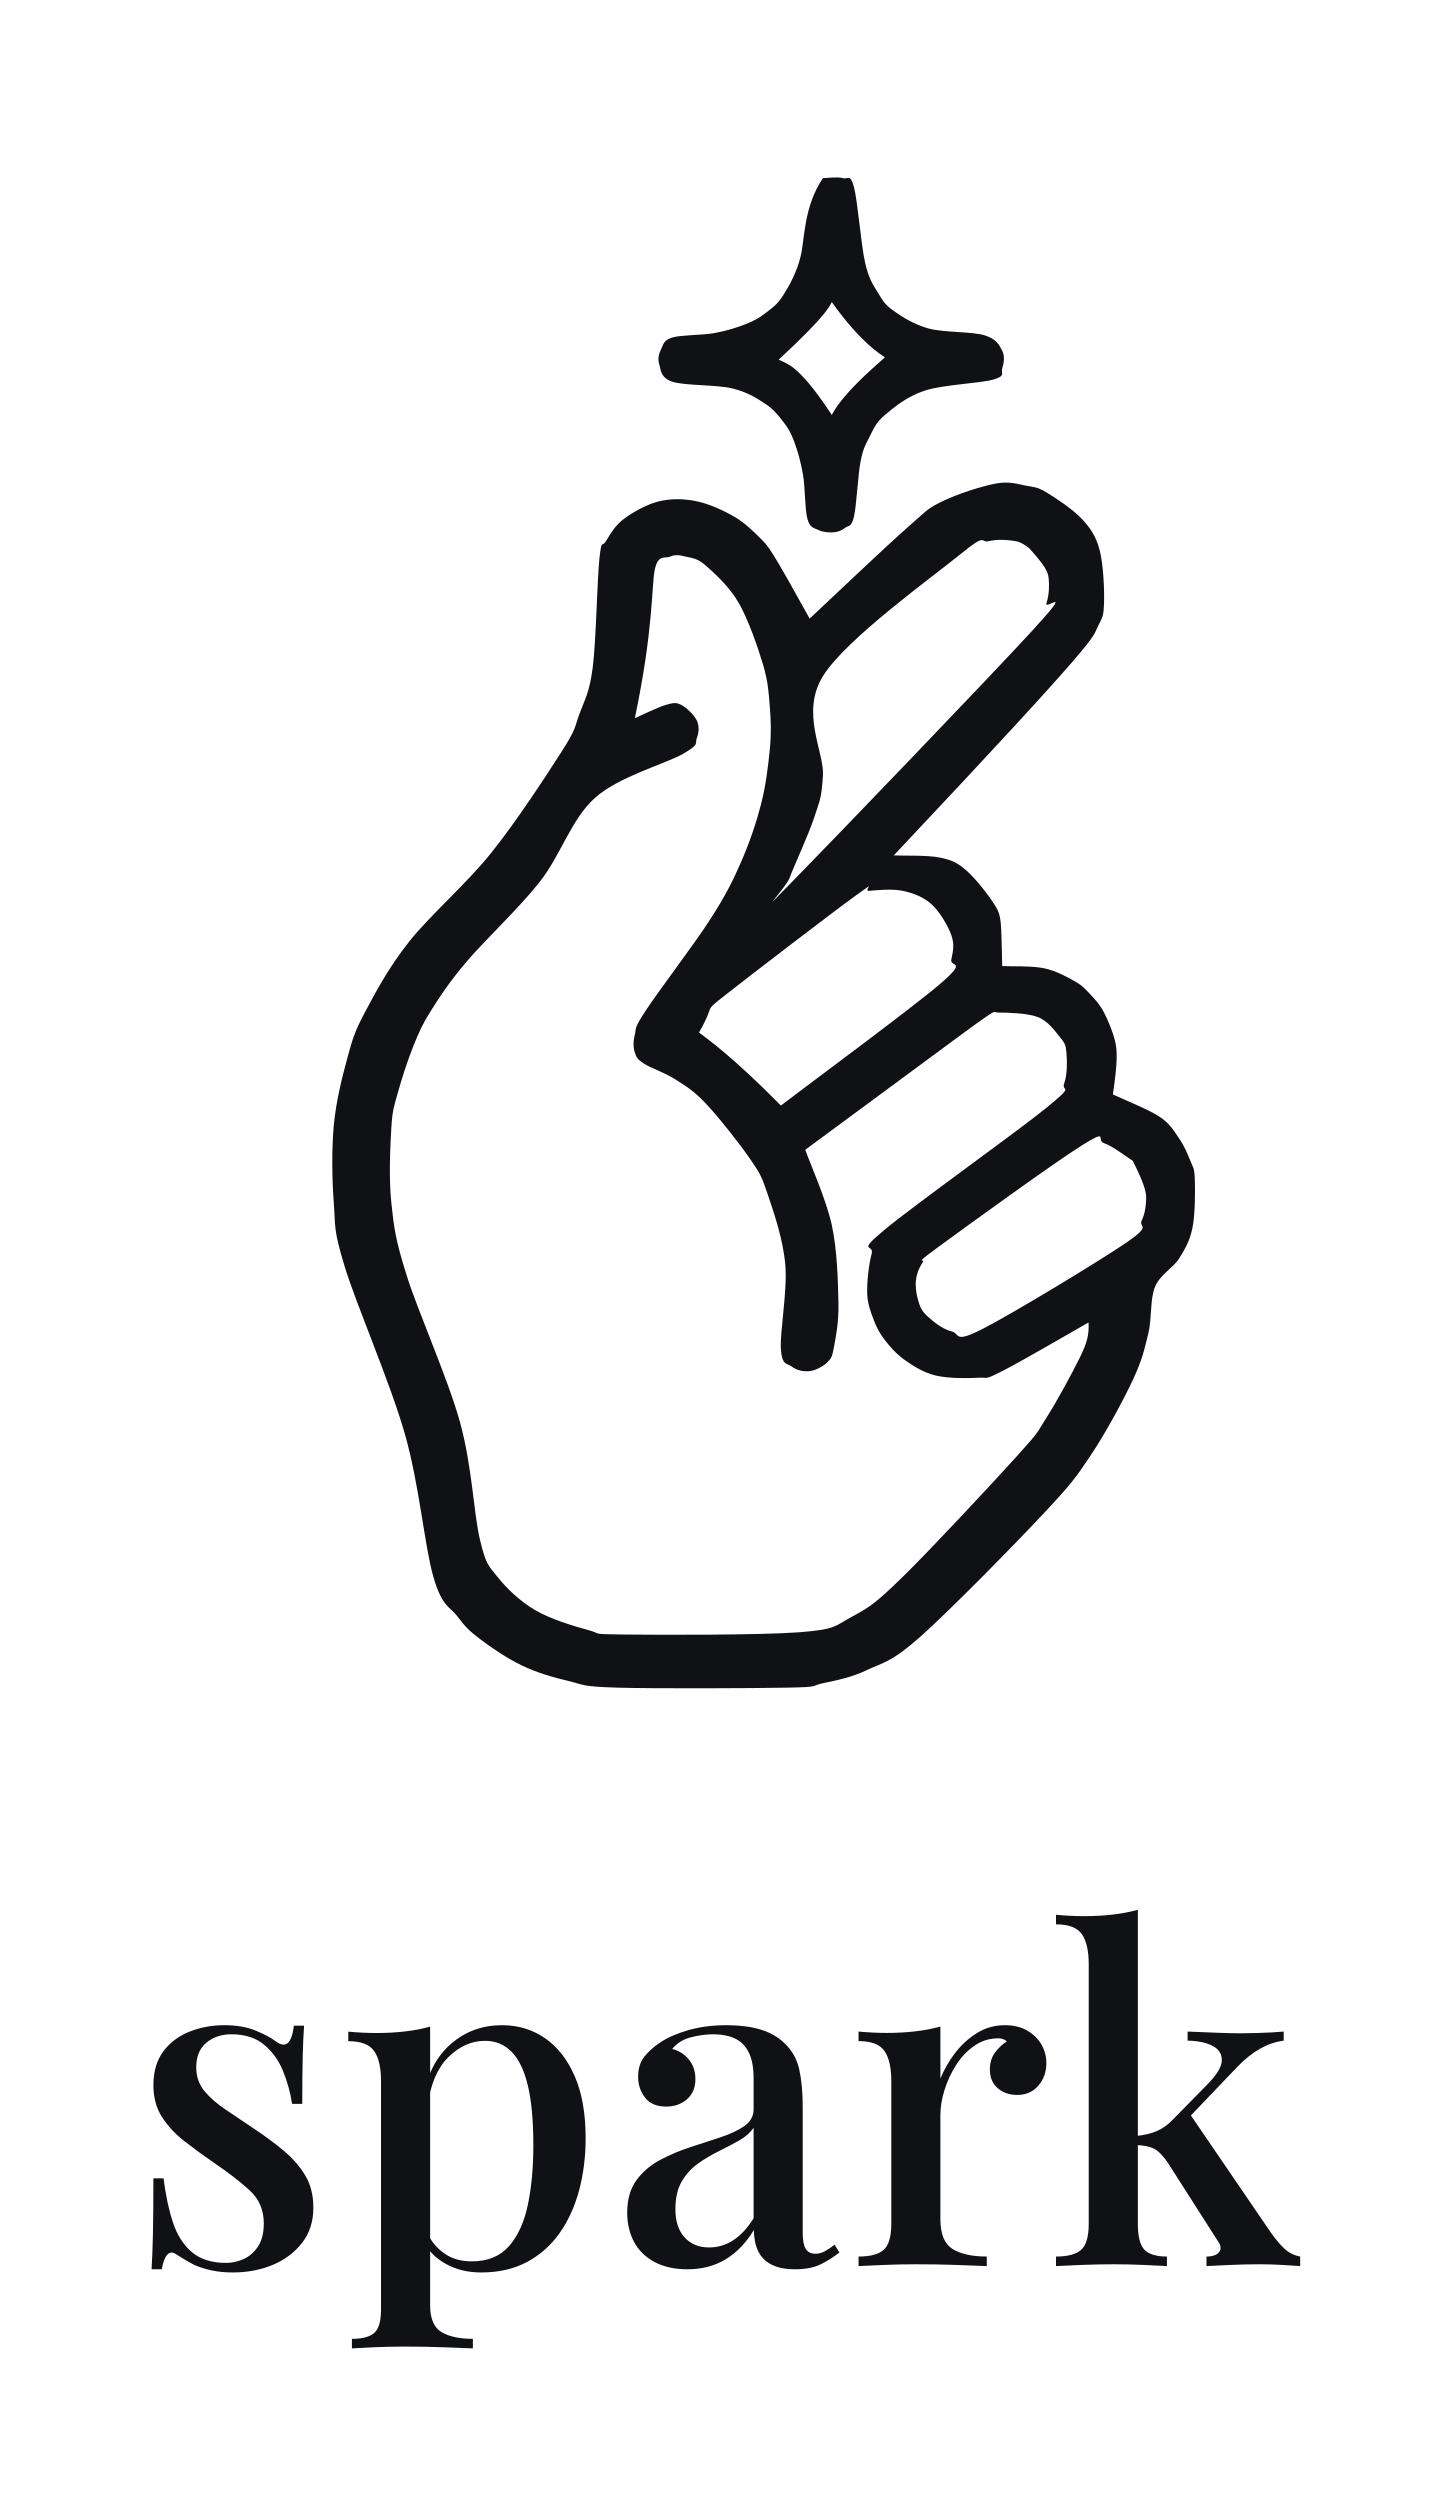
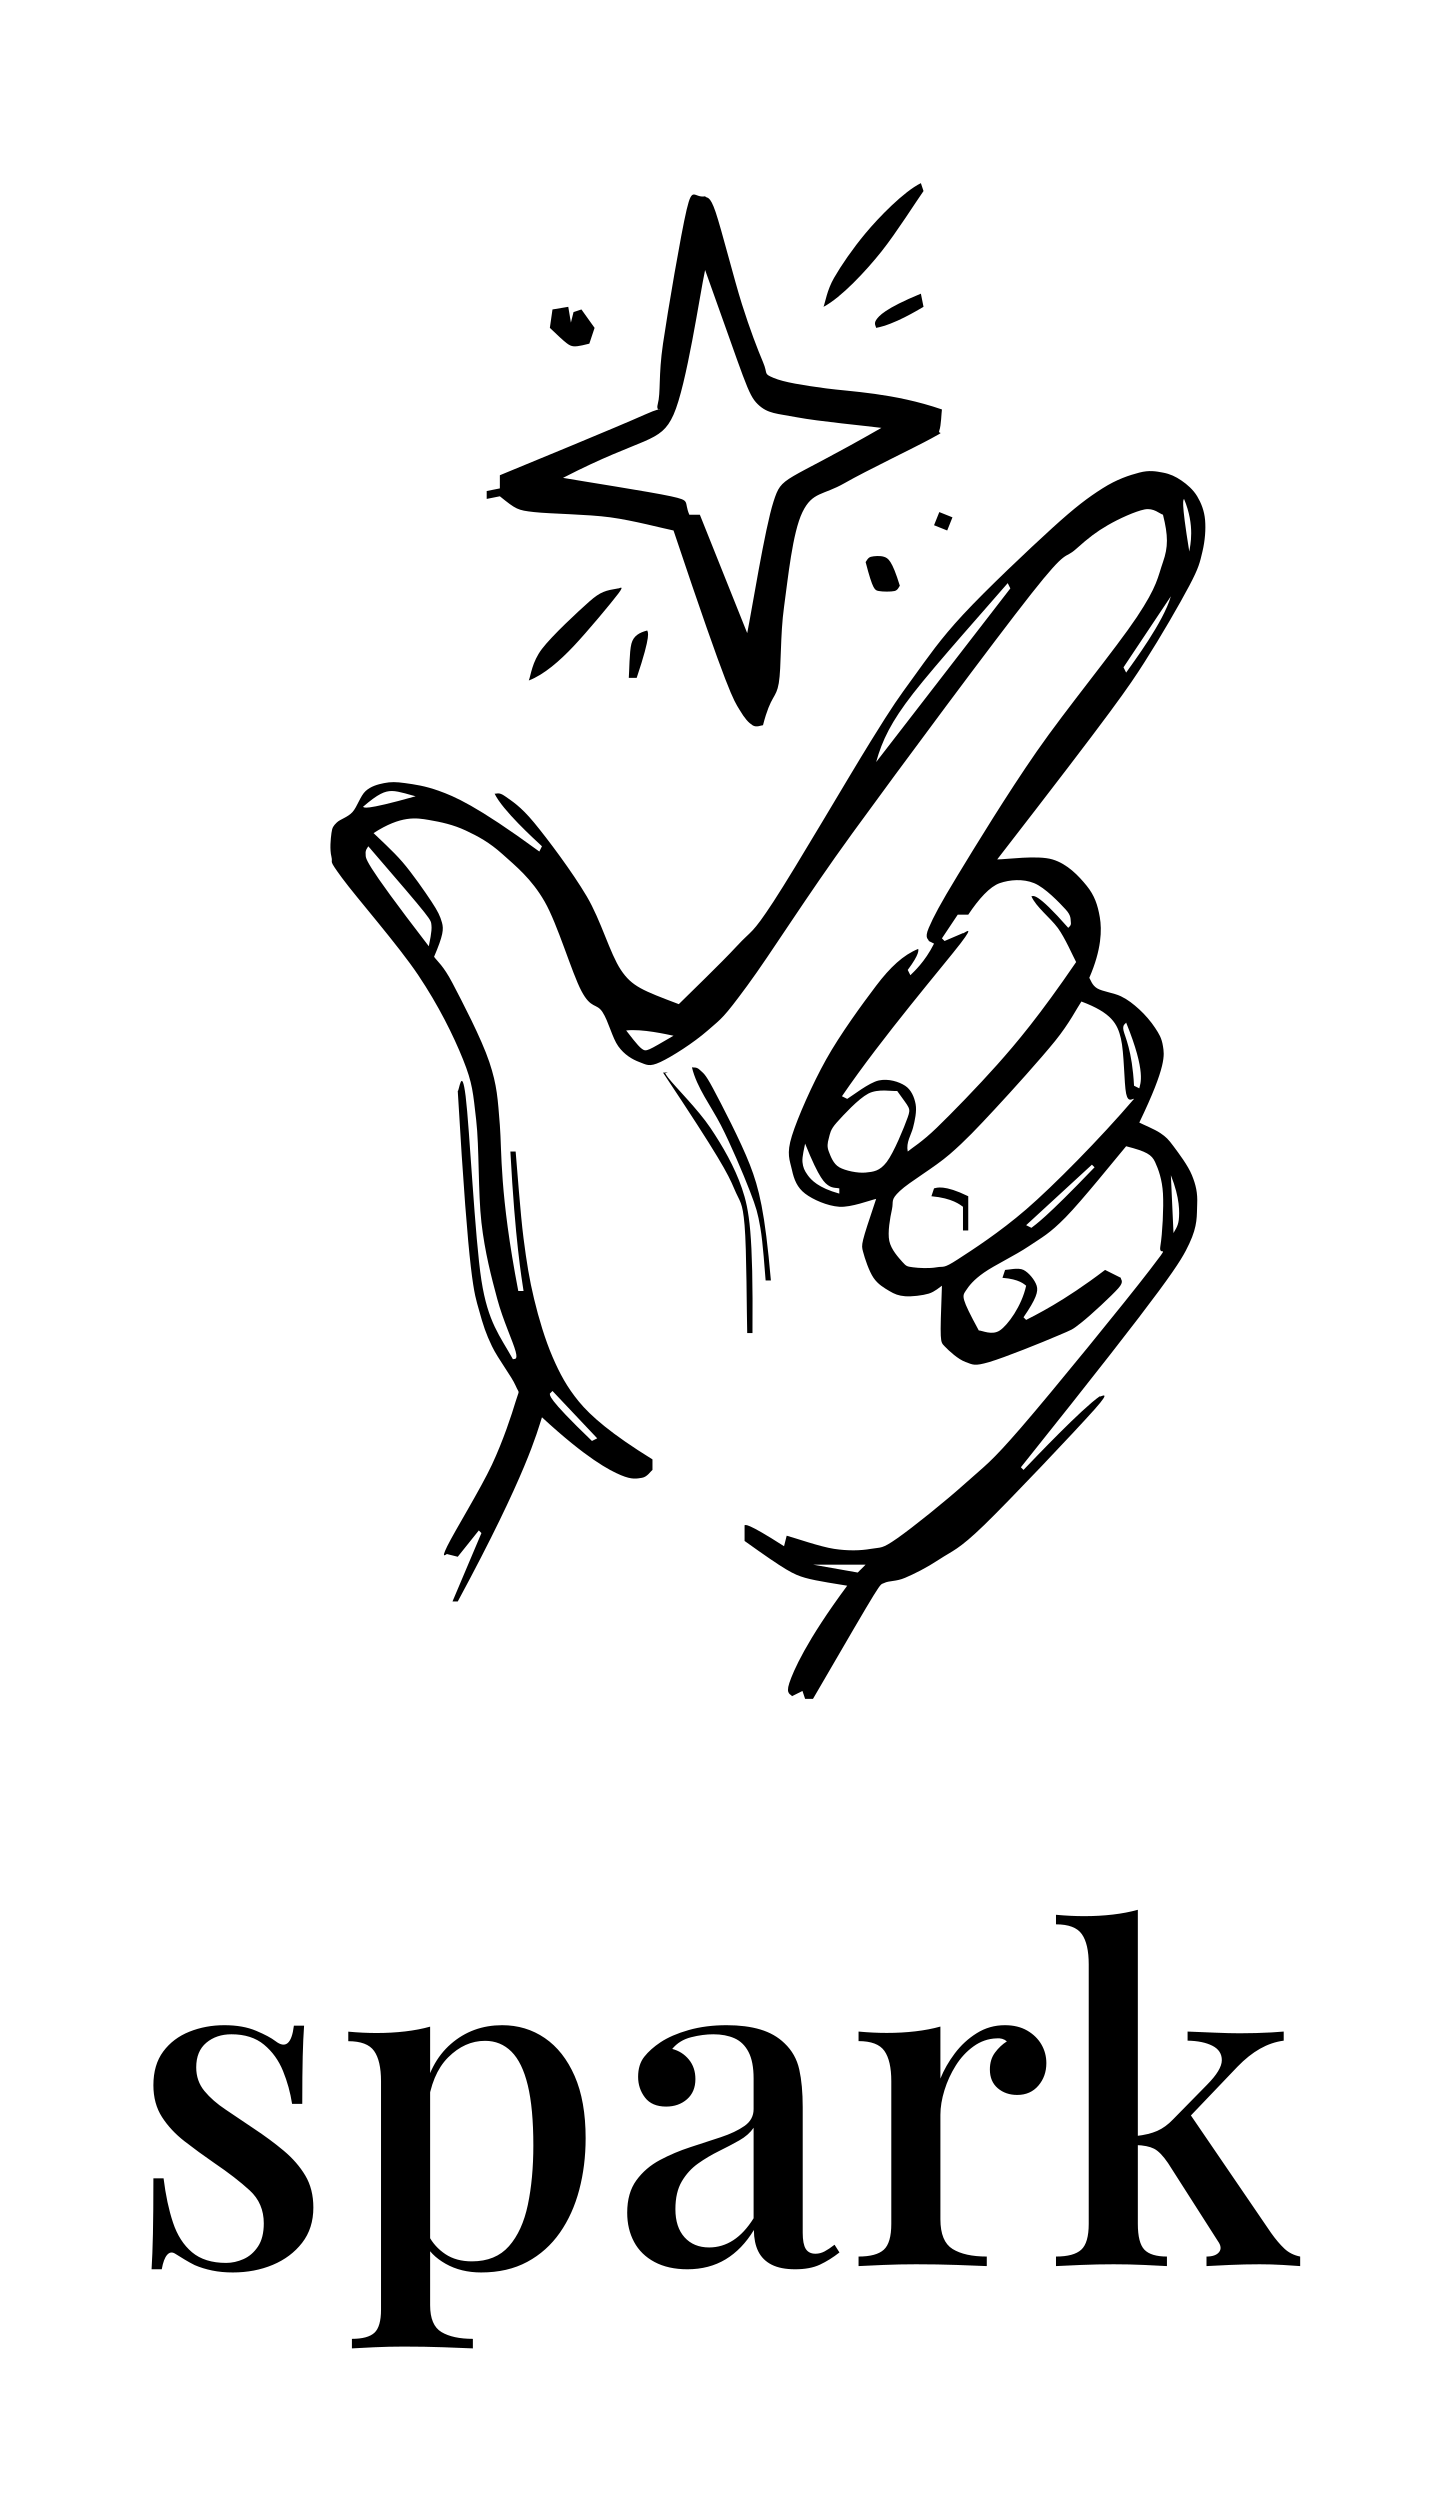
<svg xmlns="http://www.w3.org/2000/svg" viewBox="0.0 0.0 957.8 1649.4" role="img" aria-label="spark">
-   <g transform="translate(202.70 100.00) scale(1.46028)">
-     <path d="M227 211C209.3 179 208.3 178.3 205 175C201.7 171.7 197.8 167.8 193 165C188.2 162.2 181.7 159.2 176 158C170.3 156.8 164.5 156.7 159 158C153.5 159.3 147 163 143 166C139 169 136.8 173 135 176C133.2 179 133 174.5 132 184C131 193.5 130.5 221.3 129 233C127.5 244.7 125.3 247.7 123 254C120.7 260.3 121.7 260.5 115 271C108.3 281.5 94.5 302.7 83 317C71.5 331.3 55.5 345 46 357C36.5 369 30.7 380.2 26 389C21.3 397.8 20.3 401.5 18 410C15.7 418.5 13 429.2 12 440C11 450.8 11.2 464.3 12 475C12.8 485.7 11.7 486.7 17 504C22.3 521.3 37.3 555.7 44 579C50.7 602.3 53 630.2 57 644C61 657.8 64.5 657.3 68 662C71.5 666.7 73.2 668.3 78 672C82.8 675.7 90.3 680.8 97 684C103.7 687.2 110.8 689.3 118 691C125.2 692.7 123.5 693.5 140 694C156.5 694.5 201.5 694.3 217 694C232.5 693.7 227 693.3 233 692C239 690.7 245.7 689.5 253 686C260.3 682.5 263.7 682.8 277 671C290.3 659.2 320.2 628.7 333 615C345.8 601.3 347.3 599 354 589C360.7 579 368.7 564.2 373 555C377.3 545.8 378.3 541 380 534C381.7 527 380.7 518.7 383 513C385.3 507.3 391.2 504.5 394 500C396.8 495.5 398.8 492 400 486C401.2 480 401.2 469 401 464C400.8 459 400.2 459 399 456C397.8 453 396.3 449.3 394 446C391.7 442.7 390 439.3 385 436C380 432.7 367.5 427.7 364 426L364 426C366.2 411 366 406.3 365 402C364 397.7 361.8 392.5 360 389C358.2 385.5 356.2 383.3 354 381C351.8 378.7 350.5 377 347 375C343.5 373 338.5 370.2 333 369C327.5 367.8 317.2 368.2 314 368L314 368C313.5 347.5 313.7 345.5 311 341C308.3 336.5 302.2 328.7 298 325C293.8 321.3 291.5 320.2 286 319C280.5 317.8 268.5 318.2 265 318L265 318C360.3 216.8 354.5 220 357 215C359.5 210 359.8 209.8 360 204C360.2 198.2 359.7 186.3 358 180C356.3 173.7 354 170.3 350 166C346 161.7 338.2 156.5 334 154C329.8 151.5 328.8 151.7 325 151C321.2 150.3 317.3 148.8 311 150C304.7 151.2 293.7 154.7 287 158C280.3 161.3 281 161.2 271 170C261 178.8 234.3 204.2 227 211L227 211Z M373 456C379 468 379.2 471 379 474C378.8 477 378.5 479.8 377 483C375.5 486.2 382 484.8 370 493C358 501.2 318.2 525.3 305 532C291.8 538.7 295.2 534 291 533C286.8 532 282.5 528.3 280 526C277.5 523.7 276.8 521.7 276 519C275.2 516.3 274.7 512.8 275 510C275.3 507.2 276.3 504.5 278 502C279.7 499.5 273 503.8 285 495C297 486.2 337.5 456.8 350 449C362.5 441.2 356.2 446.8 360 448C363.8 449.2 370.8 454.7 373 456L373 456Z M214 431C191.8 408.5 180.5 400.7 177 398L177 398C185 384.2 178.2 389.5 189 381C199.8 372.5 237.2 343.8 248 336C258.8 328.2 250.5 334.3 254 334C257.5 333.7 264.3 333 269 334C273.7 335 278.3 336.7 282 340C285.7 343.3 289.5 349.8 291 354C292.5 358.2 291.8 361.3 291 365C290.2 368.7 298.8 365 286 376C273.2 387 226 421.8 214 431L214 431Z M225 451C320.5 380.7 308 389 312 389C316 389 325.3 389.2 330 391C334.7 392.8 337.8 397.3 340 400C342.2 402.7 342.7 403.5 343 407C343.3 410.5 343.5 416.8 342 421C340.5 425.2 347.5 421 334 432C320.5 443 274.2 476 261 487C247.8 498 256.3 493.2 255 498C253.7 502.8 252.8 511 253 516C253.2 521 254.7 524.5 256 528C257.3 531.5 258.7 534 261 537C263.3 540 266.2 543.3 270 546C273.8 548.7 278.5 551.7 284 553C289.5 554.3 298 554.3 303 554C308 553.7 305.7 555.2 314 551C322.3 546.8 346.5 532.7 353 529L353 529C353.3 534.7 352.3 538.3 349 545C345.7 551.7 338.7 564.7 334 572C329.3 579.3 331.8 577 321 589C310.2 601 281.5 631.8 269 644C256.5 656.2 253.8 657.8 246 662C238.2 666.2 239.2 667.7 222 669C204.8 670.3 158.8 670.2 143 670C127.2 669.8 133.7 669.8 127 668C120.3 666.2 109.8 663 103 659C96.2 655 90.2 649.3 86 644C81.8 638.7 80.8 638.7 78 627C75.2 615.3 74.5 593.8 69 574C63.5 554.2 50.2 524.5 45 508C39.8 491.5 39.2 486.2 38 475C36.8 463.8 37.5 449.3 38 441C38.5 432.7 39.3 431.2 41 425C42.7 418.8 45.5 410.2 48 404C50.5 397.8 52 394.3 56 388C60 381.7 63.8 375.7 72 366C80.2 356.3 95.3 342.3 105 330C114.7 317.7 119.2 301.7 130 292C140.8 282.3 162.3 276.5 170 272C177.7 267.5 175 267.5 176 265C177 262.5 177.2 259.5 176 257C174.8 254.5 171.3 251.2 169 250C166.7 248.8 165.5 249 162 250C158.5 251 150.3 255 148 256L148 256C156.5 215.8 155.5 196.3 157 189C158.5 181.7 161.7 184 164 183C166.3 182 168.3 182.3 171 183C173.7 183.7 176 183.5 180 187C184 190.5 190.7 196.5 195 204C199.3 211.5 203.7 224.2 206 232C208.3 239.8 208.5 244.7 209 251C209.5 257.3 209.7 262.7 209 270C208.3 277.3 207.2 286.5 205 295C202.8 303.5 199.8 312.3 196 321C192.2 329.7 189.2 335.8 182 347C174.8 358.2 158.7 379.3 153 388C147.3 396.7 148.8 395.8 148 399C147.2 402.2 147.3 404.8 148 407C148.7 409.2 149 410 152 412C155 414 161.3 416 166 419C170.7 422 174.3 424 180 430C185.7 436 195.3 448.2 200 455C204.7 461.8 205.3 463 208 471C210.7 479 215 491.3 216 503C217 514.7 213.5 533.3 214 541C214.5 548.7 216.8 547.3 219 549C221.2 550.7 224.3 551.3 227 551C229.7 550.7 233.2 548.8 235 547C236.8 545.2 237.2 544.5 238 540C238.8 535.5 240.2 529.2 240 520C239.8 510.8 239.5 496.5 237 485C234.5 473.5 227 456.7 225 451L225 451Z M326 179C333.5 187.3 334.7 189.8 335 193C335.3 196.2 335.2 200.2 334 204C332.8 207.8 347.2 195 328 216C308.8 237 237.3 311.3 219 330C200.7 348.7 216.3 332.8 218 328C219.7 323.2 226.5 308.7 229 301C231.5 293.3 232.3 292.7 233 282C233.7 271.3 222.7 253.7 233 237C243.3 220.3 282.5 192.2 295 182C307.5 171.8 303.8 177 308 176C312.2 175 317 175.5 320 176C323 176.5 325 178.5 326 179L326 179Z M233 12C224.3 24.8 224.8 39.3 223 47C221.2 54.7 217.7 60.7 215 65C212.3 69.3 209.8 70.8 207 73C204.2 75.2 201.8 76.5 198 78C194.2 79.5 189.5 81 184 82C178.5 83 169 82.8 165 84C161 85.2 161 87 160 89C159 91 158.2 93.5 159 96C159.8 98.5 159.5 102.2 165 104C170.5 105.8 185 105.3 192 107C199 108.7 203.2 111.5 207 114C210.8 116.5 212.8 119.2 215 122C217.2 124.8 218.5 127 220 131C221.5 135 223 140.2 224 146C225 151.8 224.8 161.8 226 166C227.2 170.2 229 170 231 171C233 172 236 172.2 238 172C240 171.8 241.5 171.2 243 170C244.5 168.8 245.8 170 247 165C248.2 160 248.8 146 250 140C251.2 134 252.2 132.5 254 129C255.8 125.5 256.8 122.5 261 119C265.2 115.5 270.8 110.7 279 108C287.2 105.3 304.2 104.7 310 103C315.8 101.3 313.3 100.2 314 98C314.7 95.8 315.3 92.5 314 90C312.7 87.5 311.5 84.7 306 83C300.5 81.3 287.8 81.8 281 80C274.2 78.2 268.8 74.7 265 72C261.2 69.3 260.2 67.7 258 64C255.8 60.3 253.8 58 252 50C250.2 42 248.7 22.3 247 16C245.3 9.7 244.3 12.7 242 12C239.7 11.3 234.5 12 233 12L233 12Z M237 68C250 86.2 258.5 91.2 261 93L261 93C241 110.3 238.3 116.8 237 119L237 119C228.2 105.5 223 100.5 220 98C217 95.5 214.2 94.7 213 94L213 94C235 73.7 236 69.7 237 68L237 68Z" fill="#0F1115" fill-rule="evenodd" />
+   <g transform="translate(197.84 100.00) scale(1.73611)">
+     <path d="M241 394L240 397C248 397.7 251 400.3 252 401L252 401L252 410L254 410L254 397C244.8 392.5 242 393.8 241 394L241 394Z M138 350C159.5 382.3 162.7 388.5 165 394C167.3 399.5 168.2 398.8 169 408C169.8 417.2 169.8 442.2 170 449L170 449L172 449C172.3 410.8 170.8 402.2 168 394C165.2 385.8 160.7 378 156 371C151.3 364 142.7 355.5 140 352C137.3 348.5 140 350.3 140 350L140 350L138 350Z M149 348C150.8 355.7 156.3 362.8 160 370C163.7 377.2 168.5 388.5 171 395C173.5 401.5 174 403.3 175 409C176 414.7 176.7 425.7 177 429L177 429L179 429C176.7 402.7 174.5 394 171 385C167.5 376 160.2 362 157 356C153.8 350 153.3 350.3 152 349C150.7 347.7 149.5 348.2 149 348L149 348Z M132 182C129 182.8 126.8 184 126 187C125.2 190 125.2 197.8 125 200L125 200L128 200C133.7 183 132.2 182.7 132 182L132 182Z M121 166C116.2 166.8 114.3 167.2 110 171C105.7 174.8 95.8 184 92 189C88.2 194 87.8 199 87 201L87 201C92.8 198.8 98.8 193.5 104 188C109.2 182.5 118.2 171.7 121 168C123.8 164.3 121 166.3 121 166L121 166Z M215 156C217.8 166.8 218.5 166.7 220 167C221.5 167.3 224.7 167.3 226 167C227.3 166.7 227.7 165.3 228 165L228 165C225 155.2 223.5 154.5 222 154C220.5 153.5 218.2 153.7 217 154C215.8 154.3 215.3 155.7 215 156L215 156Z M243 137L241 142L246 144L248 139L243 137Z M144 324C130.3 318.8 126.2 317.3 122 311C117.8 304.7 114.5 292.3 109 283C103.5 273.7 94.2 261.3 89 255C83.8 248.7 80.5 246.8 78 245C75.5 243.2 74.7 244.2 74 244L74 244C77 250.3 89 261.2 92 264L92 264L91 266C66.7 248.2 58.5 245 53 243C47.5 241 43.5 240.5 40 240C36.5 239.5 34.5 239.5 32 240C29.5 240.5 27 241.2 25 243C23 244.8 21.8 249 20 251C18.2 253 15.3 253.7 14 255C12.7 256.3 12.3 256.8 12 259C11.7 261.2 11.3 265.2 12 268C12.7 270.8 10.5 268.5 16 276C21.5 283.5 37.3 301.5 45 313C52.7 324.5 58.3 335.8 62 345C65.7 354.2 65.8 357.7 67 368C68.2 378.3 67.7 395.7 69 407C70.3 418.3 72.8 427.8 75 436C77.2 444.2 81 452.2 82 456C83 459.8 81.2 458.5 81 459L81 459C76 450 71.5 445 69 429C66.5 413 64.5 371 63 359C61.5 347 60.5 357.3 60 357L60 357C64.3 430.8 66.3 433.8 68 440C69.7 446.2 70.7 449.2 73 454C75.3 458.8 80.5 465.5 82 469C83.5 472.5 83.5 470 82 475C80.5 480 77.3 489.8 73 499C68.7 508.2 58.8 524.3 56 530C53.2 535.7 56 532.5 56 533L56 533L60 534L68 524L69 525L58 551L60 551C86.3 502.3 90.2 486.5 92 481L92 481C109 496.7 117.7 501.2 122 503C126.3 504.8 128 504.3 130 504C132 503.7 133.3 501.5 134 501L134 501L134 497C118.3 487.3 110.5 480.5 106 475C101.5 469.5 98.8 464.5 96 458C93.2 451.5 90.8 443.5 89 436C87.2 428.5 86.2 422.3 85 413C83.8 403.7 82.5 385.5 82 380L82 380L80 380C81.8 413.8 84.3 428.3 85 433L85 433L83 433C75.8 395.5 76.8 380 76 370C75.2 360 75 355 72 346C69 337 61.5 322.7 58 316C54.5 309.3 52.2 307.7 51 306L51 306C54.5 297.8 54.7 295.5 54 293C53.3 290.5 52.5 288.8 50 285C47.5 281.2 42.7 274.3 39 270C35.3 265.7 29.8 260.8 28 259L28 259C38.5 252.2 44.3 253.2 49 254C53.7 254.8 58.3 255.8 63 258C67.7 260.2 72 262.5 77 267C82 271.5 88 276.3 93 285C98 293.7 103.3 312 107 319C110.7 326 112.7 323.5 115 327C117.3 330.5 118.7 336.8 121 340C123.3 343.2 126.3 345 129 346C131.7 347 132.7 348 137 346C141.3 344 149.5 338.8 155 334C160.5 329.2 160.8 329.5 170 317C179.2 304.5 192 283.8 210 259C228 234.2 263.8 186 278 168C292.2 150 290.2 155.3 295 151C299.8 146.7 302.7 144.5 307 142C311.3 139.5 317.5 136.7 321 136C324.5 135.3 326.8 137.7 328 138L328 138C330 146 330 150.3 328 156C326 161.7 326 165 318 177C310 189 291.3 211.7 280 228C268.7 244.3 256.8 263.8 250 275C243.2 286.2 240.8 290.8 239 295C237.2 299.2 239 299.2 239 300L239 300L241 301C237.5 308 233.2 311.8 232 313L232 313L231 311C235.7 304.7 235 303.5 235 303L235 303C229.3 305.3 224.3 310 219 317C213.7 324 205.3 335.5 200 345C194.7 354.5 189.2 367 187 374C184.8 381 186.2 383.3 187 387C187.8 390.7 189 393.7 192 396C195 398.3 200.5 400.7 205 401C209.5 401.3 216.7 398.5 219 398L219 398C213.2 415.3 213.3 415.3 214 418C214.7 420.7 216.3 425.5 218 428C219.7 430.5 222 431.8 224 433C226 434.2 227.5 434.8 230 435C232.5 435.2 236.7 434.7 239 434C241.3 433.3 243.2 431.5 244 431L244 431C243.2 452.8 243.3 452.2 245 454C246.7 455.8 250.2 459 253 460C255.8 461 256.2 461.7 262 460C267.8 458.3 282.2 452.5 288 450C293.8 447.5 293.2 448 297 445C300.8 442 308.5 434.8 311 432C313.5 429.2 311.8 428.7 312 428L312 428L306 425C290 437.2 279.2 442.3 276 444L276 444L275 443C279.8 436 280.7 433.2 280 431C279.3 428.8 277 426 275 425C273 424 269.2 425 268 425L268 425L267 428C273.5 428.5 275.3 430.5 276 431L276 431C274.3 438.8 269 446 266 448C263 450 259.3 448 258 448L258 448C251.2 435.5 251.7 435 253 433C254.3 431 256 428.8 260 426C264 423.2 271.8 419.5 277 416C282.2 412.5 284.8 411.3 291 405C297.2 398.7 310.2 382.5 314 378L314 378C321.8 380 323.7 381.2 325 384C326.3 386.8 327.7 390.7 328 396C328.3 401.3 327.8 411.2 327 416C326.2 420.8 331.8 413.5 323 425C314.2 436.5 285.7 471.5 274 485C262.3 498.5 260.8 499 253 506C245.2 513 233 522.8 227 527C221 531.2 221 530.3 217 531C213 531.7 208.3 531.8 203 531C197.7 530.2 188 526.8 185 526L185 526L184 530C169.5 520.7 169.5 522 169 522L169 522L169 528C184.8 539.3 187.5 540.7 192 542C196.5 543.3 205.3 544.5 208 545L208 545C192.3 566.2 187.5 577.5 186 582C184.5 586.5 186.8 586.2 187 587L187 587L191 585L192 588L195 588C222.5 540.7 220 545 222 544C224 543 226.5 543.5 230 542C233.5 540.5 238 538.3 243 535C248 531.7 250.2 531.5 260 522C269.8 512.5 294.7 486.2 302 478C309.3 469.8 303.7 473.8 304 473L304 473C297.2 477.7 279.5 496.3 275 501L275 501L274 500C331.7 427.8 334.7 422 338 415C341.3 408 340.8 404.3 341 400C341.2 395.7 340.5 392.7 339 389C337.5 385.3 334 380.7 332 378C330 375.3 329.2 374.5 327 373C324.8 371.5 320.3 369.7 319 369L319 369C329.5 347.2 328.5 343.2 328 340C327.5 336.8 326.5 335.3 325 333C323.5 330.7 321.2 328 319 326C316.8 324 314.7 322.3 312 321C309.3 319.7 305 319.2 303 318C301 316.8 300.5 314.7 300 314L300 314C304.7 303.2 304.8 295.7 304 291C303.2 286.3 302 282.7 299 279C296 275.3 291.7 270.7 286 269C280.3 267.3 268.5 269 265 269L265 269C310.3 210.5 314.8 203.7 321 194C327.2 184.3 334.3 172 338 165C341.7 158 342 156.2 343 152C344 147.8 344.3 143.5 344 140C343.7 136.5 342.5 133.5 341 131C339.5 128.5 337.2 126.5 335 125C332.8 123.5 330.7 122.5 328 122C325.3 121.5 322.8 121 319 122C315.2 123 310.5 124.5 305 128C299.5 131.5 294.8 135 286 143C277.2 151 260.8 166.5 252 176C243.2 185.5 238.8 192 233 200C227.2 208 225.8 209.8 217 224C208.2 238.2 188.5 272 180 285C171.5 298 172 295.5 166 302C160 308.5 147.7 320.3 144 324L144 324Z M195 537L215 537L212 540L195 537Z M95 472L96 471L113 489L111 490C93.3 473 95.2 472.7 95 472L95 472Z M331 389C334.5 397.8 334.3 403.3 334 406C333.7 408.7 332.3 410.2 332 411L332 411L331 389Z M302 386C283 405.8 279.5 407.8 278 409L278 409L276 408L301 385L302 386Z M192 377C197.5 390.7 199.5 392 201 393C202.5 394 204.3 393.8 205 394L205 394L205 396C197 393.8 194.3 390.8 193 389C191.7 387.2 191.2 386 191 384C190.8 382 191.8 378.2 192 377L192 377Z M227 357C231.7 363.7 232.3 363.3 231 367C229.7 370.7 225.7 380.5 223 384C220.3 387.5 218 387.7 215 388C212 388.3 207.3 387.3 205 386C202.7 384.7 201.7 381.8 201 380C200.3 378.2 200.5 376.8 201 375C201.5 373.2 201.5 371.8 204 369C206.5 366.2 212.2 360 216 358C219.8 356 225.2 357.2 227 357L227 357Z M124 334C130 333.3 139.5 335.5 142 336L142 336C132 341.8 131.7 342.2 130 341C128.3 339.8 125 335.2 124 334L124 334Z M314 331C321.8 350.2 319.3 354.3 319 356L319 356L317 355C316.3 341.5 313.5 336.3 313 334C312.5 331.7 313.8 331.5 314 331L314 331Z M317 360C304.2 375 286.2 393.2 276 402C265.8 410.8 255.7 417.3 250 421C244.3 424.7 244.8 423.5 242 424C239.2 424.5 235.2 424.3 233 424C230.8 423.7 230.5 423.7 229 422C227.5 420.3 224.7 417.3 224 414C223.3 410.7 224.3 405.2 225 402C225.7 398.8 224.3 398.5 228 395C231.7 391.5 241 386.2 247 381C253 375.8 257.3 371.2 264 364C270.7 356.8 281.5 344.8 287 338C292.5 331.2 295.3 325.5 297 323L297 323C308.5 327.3 310.7 331.5 312 337C313.3 342.5 313.2 354.2 314 358C314.8 361.8 316.5 359.7 317 360L317 360Z M292 295C279.7 281 278.7 283 278 283L278 283C279.7 287 285.2 291.2 288 295C290.8 298.8 293.8 305.8 295 308L295 308C281 328.5 272.3 338.8 265 347C257.7 355.2 247.7 365.5 242 371C236.3 376.5 232.8 378.5 231 380L231 380C230.3 376.5 232.3 373.7 233 371C233.7 368.3 234.5 364.7 234 362C233.5 359.3 232.3 356.5 230 355C227.7 353.5 223.7 352.2 220 353C216.3 353.8 210 358.8 208 360L208 360L206 359C221.5 336.3 244.7 309.2 251 301C257.3 292.8 251.8 297.7 252 297L252 297L245 300L244 299L250 290L254 290C258 284 262.2 279.3 266 278C269.8 276.7 274.8 276.3 279 278C283.2 279.7 288.7 285.5 291 288C293.3 290.5 292.8 291.8 293 293C293.2 294.2 292.2 294.7 292 295L292 295Z M26 264C51 293 49.7 291.7 50 294C50.3 296.3 49.2 300.7 49 302L49 302C23 268.2 25.2 268.7 25 267C24.8 265.3 25.8 264.5 26 264L26 264Z M44 245C23.7 250.7 24.5 249.2 24 249L24 249C29.8 244 32.3 243 35 243C37.7 243 42.5 244.7 44 245L44 245Z M331 169C328.2 178.8 316.8 194 314 198L314 198L313 196L331 169Z M269 164L270 166L219 232C221.3 223.7 224.7 216.7 233 206C241.3 195.3 263 171 269 164L269 164Z M336 132C340.3 142.3 338.3 149.8 338 152L338 152C334.7 131.7 335.8 132.5 336 132L336 132Z M96 60L95 67C101.5 73.2 102.3 73.8 104 74C105.7 74.2 109 73.2 110 73L110 73L112 67L107 60L104 61L103 65L102 59L96 60Z M236 54C222.2 59.7 220 62.5 219 64C218 65.5 219 66.5 219 67L219 67C226 65.7 234.7 60.3 237 59L237 59L236 54Z M76 123L76 128L71 129L71 132L76 131C82.2 136 82.7 136.3 89 137C95.3 137.7 109.2 137.8 118 139C126.8 140.2 138 143.2 142 144L142 144C163.2 207.3 164.8 208.3 167 212C169.2 215.7 170.5 217 172 218C173.5 219 175.3 218 176 218L176 218C179 206.3 181 208 182 202C183 196 182.5 183.8 184 173C185.5 162.2 187.2 144.8 191 137C194.8 129.2 198.8 130.7 207 126C215.2 121.3 234 112.3 240 109C246 105.7 242.3 107.8 243 106C243.7 104.2 243.8 99.3 244 98L244 98C225.7 91.7 208.8 91.2 200 90C191.2 88.8 184 87.7 180 86C176 84.3 178 84.7 176 80C174 75.3 171 67.5 168 58C165 48.5 160.3 29.8 158 23C155.7 16.2 154.7 18 154 17L154 17C149.8 17.8 149.2 12.7 147 22C144.8 31.3 139.8 60.7 138 73C136.2 85.3 137.2 91.5 136 96C134.8 100.5 141 95.5 131 100C121 104.5 85.2 119.2 76 123L76 123Z M154 45C169.3 87.5 170.2 92.3 174 96C177.8 99.7 181.2 99.5 189 101C196.8 102.5 215.7 104.3 221 105L221 105C183.2 126.7 183.3 122.8 180 133C176.7 143.2 171.7 174.7 170 183L170 183L152 138L148 138C145.8 132.8 148.8 132.7 141 131C133.2 129.3 106.8 125.2 100 124L100 124C131 108 137 111.2 142 100C147 88.8 152 54.2 154 45L154 45Z M236 12C229.5 15.2 220 25 215 31C210 37 205.7 43.3 203 48C200.3 52.7 199.7 57.2 199 59L199 59C205.7 55.5 215.2 45.3 221 38C226.8 30.7 234.3 18.8 237 15L237 15L236 12Z" fill="#000000" fill-rule="evenodd" />
  </g>
  <g transform="translate(84.22 1495.08) scale(0.3)">
-     <path d="M212.6 -529.8Q253.4 -529.8 282.5 -517.5Q311.6 -505.2 325 -494.8Q358.401 -469 365.601 -528.8H388Q386 -500.6 385 -461.5Q384 -422.4 384 -356.8H361.601Q356.001 -393.8 341.701 -429Q327.401 -464.2 299.901 -487Q272.401 -509.8 228.201 -509.8Q195.201 -509.8 173.001 -491.2Q150.801 -472.6 150.801 -437Q150.801 -407 168.801 -385.1Q186.801 -363.2 215.601 -344.1Q244.401 -325 277.201 -302.6Q313.801 -278.4 343.401 -253.6Q373.001 -228.8 390.701 -199.1Q408.401 -169.4 408.401 -128.8Q408.401 -83 383.7 -51.2Q359 -19.4 319.1 -2.7Q279.2 14.0 231.2 14.0Q206.6 14.0 185.8 9.7Q165 5.4 147.4 -2.2Q136.2 -7.8 125.5 -14.3Q114.8 -20.8 104.6 -27.2Q94.6 -33.6 86.8 -24.7Q79 -15.8 75 7.0H52.6Q54.6 -25.0 55.6 -71.0Q56.6 -117.0 56.6 -193.0H79Q85.8 -137.6 99.7 -95.8Q113.6 -54 141.5 -30.5Q169.4 -7 216.6 -7Q235.8 -7 254.8 -15.4Q273.799 -23.8 286.599 -43Q299.399 -62.2 299.399 -94Q299.399 -138 268.499 -166.4Q237.599 -194.8 190.4 -226.8Q155.6 -250.8 125.1 -274.5Q94.6 -298.2 75.6 -327.7Q56.6 -357.2 56.6 -397.8Q56.6 -442.8 78.3 -472Q100 -501.2 135.8 -515.5Q171.6 -529.8 212.6 -529.8Z M665.201 -526.6V86Q665.201 130.2 690.201 145.1Q715.201 160.0 759.201 160.0V181.0Q736.001 180.0 694.8 178.5Q653.6 177.0 607.2 177.0Q574.4 177.0 542.2 178.5Q510 180.0 493.2 181.0V160.0Q528.2 160.0 542.7 146.6Q557.2 133.2 557.2 96V-406.6Q557.2 -451.6 542 -473.1Q526.8 -494.6 485.2 -494.6V-515.6Q517.2 -512.6 547.2 -512.6Q580.4 -512.6 610.3 -516.1Q640.201 -519.6 665.201 -526.6ZM823.601 -529.8Q876.001 -529.8 917.401 -501.5Q958.801 -473.2 983.001 -418.1Q1007.201 -363 1007.201 -281.2Q1007.201 -221 993.1 -167.6Q979 -114.2 950.5 -73.4Q922 -32.6 878.8 -9.3Q835.6 14.0 777.401 14.0Q733.001 14.0 699.301 -5.1Q665.601 -24.2 652.001 -53.2L662.001 -67Q674.801 -42.4 698.6 -26.4Q722.4 -10.4 757 -10.4Q809.2 -10.4 838.6 -43.8Q868 -77.2 880.099 -134.8Q892.199 -192.4 892.199 -265.4Q892.199 -347.2 880 -397.6Q867.8 -448 844 -471.7Q820.2 -495.4 786 -495.4Q741.2 -495.4 704.801 -459Q668.401 -422.6 659.601 -350.601L650.001 -371.601Q663.401 -447.201 710.801 -488.5Q758.201 -529.8 823.601 -529.8Z M1231 7.0Q1188.8 7.0 1158.8 -9Q1128.8 -25 1113.7 -53.2Q1098.6 -81.4 1098.6 -117.4Q1098.6 -161.0 1118.8 -188.7Q1139 -216.4 1170.7 -233.3Q1202.4 -250.2 1237.6 -261.6Q1272.8 -273 1304.5 -283.5Q1336.2 -294 1356.4 -308.1Q1376.6 -322.2 1376.6 -345.2V-412.6Q1376.6 -449.4 1365.5 -470.8Q1354.4 -492.2 1334.6 -501Q1314.8 -509.8 1288 -509.8Q1264.8 -509.8 1239.1 -503.3Q1213.4 -496.8 1197.6 -477.6Q1219.801 -471.8 1234.201 -454.3Q1248.601 -436.8 1248.601 -411.2Q1248.601 -383.2 1230.201 -367Q1211.8 -350.8 1184.2 -350.8Q1153 -350.8 1137.8 -370.6Q1122.6 -390.4 1122.6 -416.2Q1122.6 -443.2 1136.1 -460.3Q1149.6 -477.4 1171.8 -492.2Q1196.2 -508.4 1233.8 -519.1Q1271.4 -529.8 1317.4 -529.8Q1360 -529.8 1391.601 -520.3Q1423.201 -510.8 1444.401 -490.2Q1469.401 -466.6 1477.001 -432.4Q1484.601 -398.2 1484.601 -349.4V-73.4Q1484.601 -48.4 1491.301 -37.8Q1498.001 -27.2 1512.601 -27.2Q1523 -27.2 1532.5 -32.2Q1542 -37.2 1554.6 -47.0L1565.4 -30.0Q1544.2 -13.4 1522.5 -3.2Q1500.8 7.0 1468 7.0Q1436.2 7.0 1416.3 -3.1Q1396.4 -13.2 1386.9 -32.3Q1377.4 -51.4 1377.2 -79.4Q1351.4 -36.8 1315.1 -14.9Q1278.8 7.0 1231 7.0ZM1278.801 -41Q1307.4 -41 1331.9 -56.9Q1356.4 -72.8 1376.6 -105.2V-304.2Q1365.6 -288.0 1344.9 -276.3Q1324.2 -264.6 1300.2 -252.8Q1276.2 -241 1254.5 -225.6Q1232.801 -210.2 1218.701 -186.3Q1204.601 -162.4 1204.601 -125.2Q1204.601 -85.6 1224.701 -63.3Q1244.801 -41 1278.801 -41Z M1929.201 -529.8Q1958.001 -529.8 1978.401 -517.9Q1998.801 -506 2009.601 -487.3Q2020.401 -468.6 2020.401 -446.4Q2020.401 -417.4 2002.9 -396.899Q1985.4 -376.399 1956.4 -376.399Q1930.8 -376.399 1913.5 -391.199Q1896.2 -406 1896.2 -432.4Q1896.2 -454.4 1907.5 -469.6Q1918.8 -484.8 1933.6 -494.2Q1924.4 -502.2 1910.4 -500.8Q1883.2 -499.8 1860.2 -483.2Q1837.2 -466.6 1821.201 -441.1Q1805.201 -415.6 1796.301 -386.801Q1787.401 -358.001 1787.401 -332.601V-103.0Q1787.401 -54.2 1814.201 -37.6Q1841.001 -21.0 1889.401 -21.0V0.0Q1866.401 -1.0 1823.7 -2.5Q1781 -4.0 1733.8 -4.0Q1697.6 -4.0 1661.6 -2.5Q1625.6 -1.0 1607.4 0.0V-21.0Q1646.4 -21.0 1662.9 -36.0Q1679.4 -51.0 1679.4 -93.0V-406.8Q1679.4 -451.8 1664.2 -473.3Q1649 -494.8 1607.4 -494.8V-515.8Q1639.4 -512.8 1669.4 -512.8Q1702.6 -512.8 1732.5 -516.3Q1762.401 -519.8 1787.401 -526.8V-412.401Q1798.801 -440.801 1819.001 -467.701Q1839.201 -494.6 1867.301 -512.2Q1895.401 -529.8 1929.201 -529.8Z M2221.601 -783.6V-93.0Q2221.601 -51.0 2236.101 -36.0Q2250.601 -21.0 2285.601 -21.0V0.0Q2268.801 -1.0 2235.601 -2.5Q2202.4 -4.0 2168.4 -4.0Q2132.8 -4.0 2096.2 -2.5Q2059.6 -1.0 2041.6 0.0V-21.0Q2080.6 -21.0 2097.1 -36.0Q2113.6 -51.0 2113.6 -93.0V-663.6Q2113.6 -708.6 2098.4 -730.1Q2083.2 -751.6 2041.6 -751.6V-772.6Q2073.6 -769.6 2103.6 -769.6Q2136.8 -769.6 2166.7 -773.1Q2196.601 -776.6 2221.601 -783.6ZM2542.401 -515.8V-495.8Q2515.201 -492.2 2490.201 -478Q2465.201 -463.8 2440.8 -438.599L2321.002 -313.201L2333.602 -338.201L2514.601 -73.0Q2529.801 -51.6 2544.001 -38.3Q2558.201 -25 2578.601 -21.0V0.0Q2566.401 -1.0 2540.701 -2.5Q2515 -4.0 2489.6 -4.0Q2456.8 -4.0 2423.1 -2.5Q2389.4 -1.0 2372.6 0.0V-21.0Q2392.6 -21.0 2400.3 -30.8Q2408 -40.6 2397.6 -55.0L2288 -226.6Q2271.4 -251 2257.201 -258.2Q2243.001 -265.4 2217.401 -266.2V-286Q2245.801 -289.2 2264.201 -297.3Q2282.6 -305.4 2299 -322.6L2373.6 -398.6Q2406.2 -431.4 2406.3 -452.7Q2406.4 -474 2385.5 -484.6Q2364.6 -495.2 2331 -495.8V-515.8Q2357.6 -514.8 2390.3 -513.4Q2423 -512 2445.4 -512Q2463.2 -512 2481.401 -512.5Q2499.601 -513 2515.701 -513.9Q2531.801 -514.8 2542.401 -515.8Z" fill="#0F1115" />
+     <path d="M212.6 -529.8Q253.4 -529.8 282.5 -517.5Q311.6 -505.2 325 -494.8Q358.401 -469 365.601 -528.8H388Q386 -500.6 385 -461.5Q384 -422.4 384 -356.8H361.601Q356.001 -393.8 341.701 -429Q327.401 -464.2 299.901 -487Q272.401 -509.8 228.201 -509.8Q195.201 -509.8 173.001 -491.2Q150.801 -472.6 150.801 -437Q150.801 -407 168.801 -385.1Q186.801 -363.2 215.601 -344.1Q244.401 -325 277.201 -302.6Q313.801 -278.4 343.401 -253.6Q373.001 -228.8 390.701 -199.1Q408.401 -169.4 408.401 -128.8Q408.401 -83 383.7 -51.2Q359 -19.4 319.1 -2.7Q279.2 14.0 231.2 14.0Q206.6 14.0 185.8 9.7Q165 5.4 147.4 -2.2Q136.2 -7.8 125.5 -14.3Q114.8 -20.8 104.6 -27.2Q94.6 -33.6 86.8 -24.7Q79 -15.8 75 7.0H52.6Q54.6 -25.0 55.6 -71.0Q56.6 -117.0 56.6 -193.0H79Q85.8 -137.6 99.7 -95.8Q113.6 -54 141.5 -30.5Q169.4 -7 216.6 -7Q235.8 -7 254.8 -15.4Q273.799 -23.8 286.599 -43Q299.399 -62.2 299.399 -94Q299.399 -138 268.499 -166.4Q237.599 -194.8 190.4 -226.8Q155.6 -250.8 125.1 -274.5Q94.6 -298.2 75.6 -327.7Q56.6 -357.2 56.6 -397.8Q56.6 -442.8 78.3 -472Q100 -501.2 135.8 -515.5Q171.6 -529.8 212.6 -529.8Z M665.201 -526.6V86Q665.201 130.2 690.201 145.1Q715.201 160.0 759.201 160.0V181.0Q736.001 180.0 694.8 178.5Q653.6 177.0 607.2 177.0Q574.4 177.0 542.2 178.5Q510 180.0 493.2 181.0V160.0Q528.2 160.0 542.7 146.6Q557.2 133.2 557.2 96V-406.6Q557.2 -451.6 542 -473.1Q526.8 -494.6 485.2 -494.6V-515.6Q517.2 -512.6 547.2 -512.6Q580.4 -512.6 610.3 -516.1Q640.201 -519.6 665.201 -526.6ZM823.601 -529.8Q876.001 -529.8 917.401 -501.5Q958.801 -473.2 983.001 -418.1Q1007.201 -363 1007.201 -281.2Q1007.201 -221 993.1 -167.6Q979 -114.2 950.5 -73.4Q922 -32.6 878.8 -9.3Q835.6 14.0 777.401 14.0Q733.001 14.0 699.301 -5.1Q665.601 -24.2 652.001 -53.2L662.001 -67Q674.801 -42.4 698.6 -26.4Q722.4 -10.4 757 -10.4Q809.2 -10.4 838.6 -43.8Q868 -77.2 880.099 -134.8Q892.199 -192.4 892.199 -265.4Q892.199 -347.2 880 -397.6Q867.8 -448 844 -471.7Q820.2 -495.4 786 -495.4Q741.2 -495.4 704.801 -459Q668.401 -422.6 659.601 -350.601L650.001 -371.601Q663.401 -447.201 710.801 -488.5Q758.201 -529.8 823.601 -529.8Z M1231 7.0Q1188.8 7.0 1158.8 -9Q1128.8 -25 1113.7 -53.2Q1098.6 -81.4 1098.6 -117.4Q1098.6 -161.0 1118.8 -188.7Q1139 -216.4 1170.7 -233.3Q1202.4 -250.2 1237.6 -261.6Q1272.8 -273 1304.5 -283.5Q1336.2 -294 1356.4 -308.1Q1376.6 -322.2 1376.6 -345.2V-412.6Q1376.6 -449.4 1365.5 -470.8Q1354.4 -492.2 1334.6 -501Q1314.8 -509.8 1288 -509.8Q1264.8 -509.8 1239.1 -503.3Q1213.4 -496.8 1197.6 -477.6Q1219.801 -471.8 1234.201 -454.3Q1248.601 -436.8 1248.601 -411.2Q1248.601 -383.2 1230.201 -367Q1211.8 -350.8 1184.2 -350.8Q1153 -350.8 1137.8 -370.6Q1122.6 -390.4 1122.6 -416.2Q1122.6 -443.2 1136.1 -460.3Q1149.6 -477.4 1171.8 -492.2Q1196.2 -508.4 1233.8 -519.1Q1271.4 -529.8 1317.4 -529.8Q1360 -529.8 1391.601 -520.3Q1423.201 -510.8 1444.401 -490.2Q1469.401 -466.6 1477.001 -432.4Q1484.601 -398.2 1484.601 -349.4V-73.4Q1484.601 -48.4 1491.301 -37.8Q1498.001 -27.2 1512.601 -27.2Q1523 -27.2 1532.5 -32.2Q1542 -37.2 1554.6 -47.0L1565.4 -30.0Q1544.2 -13.4 1522.5 -3.2Q1500.8 7.0 1468 7.0Q1436.2 7.0 1416.3 -3.1Q1396.4 -13.2 1386.9 -32.3Q1377.4 -51.4 1377.2 -79.4Q1351.4 -36.8 1315.1 -14.9Q1278.8 7.0 1231 7.0ZM1278.801 -41Q1307.4 -41 1331.9 -56.9Q1356.4 -72.8 1376.6 -105.2V-304.2Q1365.6 -288.0 1344.9 -276.3Q1324.2 -264.6 1300.2 -252.8Q1276.2 -241 1254.5 -225.6Q1232.801 -210.2 1218.701 -186.3Q1204.601 -162.4 1204.601 -125.2Q1204.601 -85.6 1224.701 -63.3Q1244.801 -41 1278.801 -41Z M1929.201 -529.8Q1958.001 -529.8 1978.401 -517.9Q1998.801 -506 2009.601 -487.3Q2020.401 -468.6 2020.401 -446.4Q2020.401 -417.4 2002.9 -396.899Q1985.4 -376.399 1956.4 -376.399Q1930.8 -376.399 1913.5 -391.199Q1896.2 -406 1896.2 -432.4Q1896.2 -454.4 1907.5 -469.6Q1918.8 -484.8 1933.6 -494.2Q1924.4 -502.2 1910.4 -500.8Q1883.2 -499.8 1860.2 -483.2Q1837.2 -466.6 1821.201 -441.1Q1805.201 -415.6 1796.301 -386.801Q1787.401 -358.001 1787.401 -332.601V-103.0Q1787.401 -54.2 1814.201 -37.6Q1841.001 -21.0 1889.401 -21.0V0.0Q1866.401 -1.0 1823.7 -2.5Q1781 -4.0 1733.8 -4.0Q1697.6 -4.0 1661.6 -2.5Q1625.6 -1.0 1607.4 0.0V-21.0Q1646.4 -21.0 1662.9 -36.0Q1679.4 -51.0 1679.4 -93.0V-406.8Q1679.4 -451.8 1664.2 -473.3Q1649 -494.8 1607.4 -494.8V-515.8Q1639.4 -512.8 1669.4 -512.8Q1702.6 -512.8 1732.5 -516.3Q1762.401 -519.8 1787.401 -526.8V-412.401Q1798.801 -440.801 1819.001 -467.701Q1839.201 -494.6 1867.301 -512.2Q1895.401 -529.8 1929.201 -529.8Z M2221.601 -783.6V-93.0Q2221.601 -51.0 2236.101 -36.0Q2250.601 -21.0 2285.601 -21.0V0.0Q2268.801 -1.0 2235.601 -2.5Q2202.4 -4.0 2168.4 -4.0Q2132.8 -4.0 2096.2 -2.5Q2059.6 -1.0 2041.6 0.0V-21.0Q2080.6 -21.0 2097.1 -36.0Q2113.6 -51.0 2113.6 -93.0V-663.6Q2113.6 -708.6 2098.4 -730.1Q2083.2 -751.6 2041.6 -751.6V-772.6Q2073.6 -769.6 2103.6 -769.6Q2136.8 -769.6 2166.7 -773.1Q2196.601 -776.6 2221.601 -783.6ZM2542.401 -515.8V-495.8Q2515.201 -492.2 2490.201 -478Q2465.201 -463.8 2440.8 -438.599L2321.002 -313.201L2333.602 -338.201L2514.601 -73.0Q2529.801 -51.6 2544.001 -38.3Q2558.201 -25 2578.601 -21.0V0.0Q2566.401 -1.0 2540.701 -2.5Q2515 -4.0 2489.6 -4.0Q2456.8 -4.0 2423.1 -2.5Q2389.4 -1.0 2372.6 0.0V-21.0Q2392.6 -21.0 2400.3 -30.8Q2408 -40.6 2397.6 -55.0L2288 -226.6Q2271.4 -251 2257.201 -258.2Q2243.001 -265.4 2217.401 -266.2V-286Q2245.801 -289.2 2264.201 -297.3Q2282.6 -305.4 2299 -322.6L2373.6 -398.6Q2406.2 -431.4 2406.3 -452.7Q2406.4 -474 2385.5 -484.6Q2364.6 -495.2 2331 -495.8V-515.8Q2357.6 -514.8 2390.3 -513.4Q2423 -512 2445.4 -512Q2463.2 -512 2481.401 -512.5Q2499.601 -513 2515.701 -513.9Q2531.801 -514.8 2542.401 -515.8Z" fill="#000000" />
  </g>
</svg>
